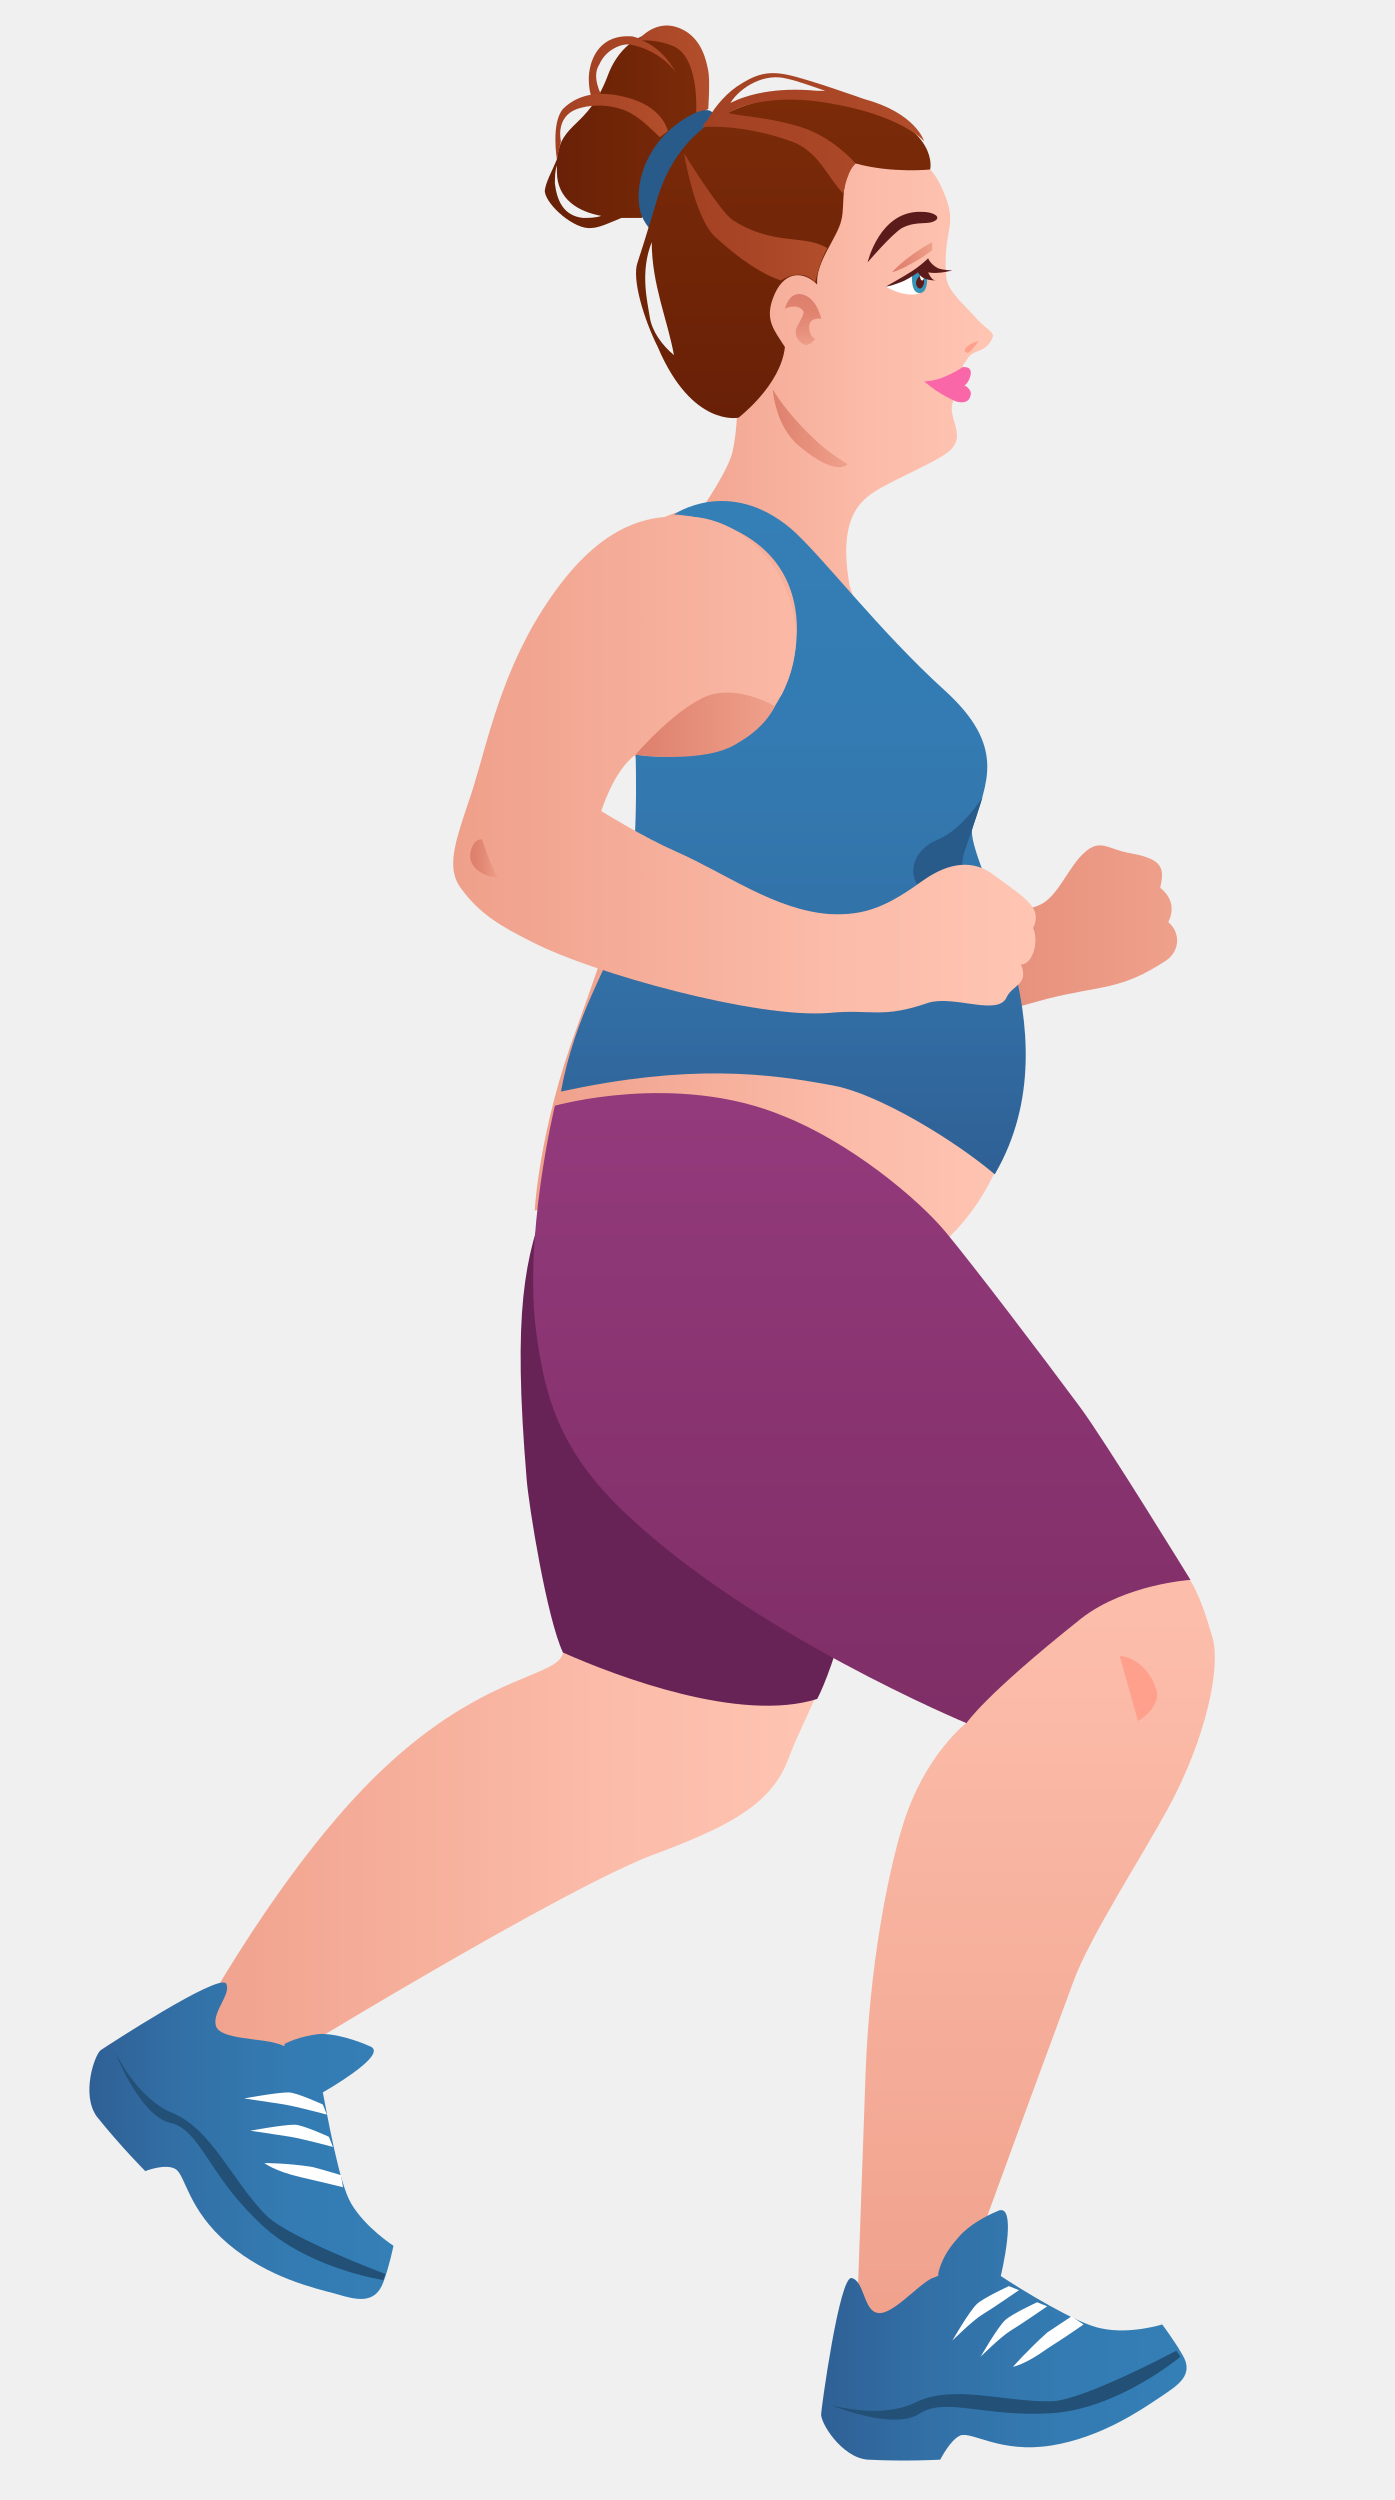
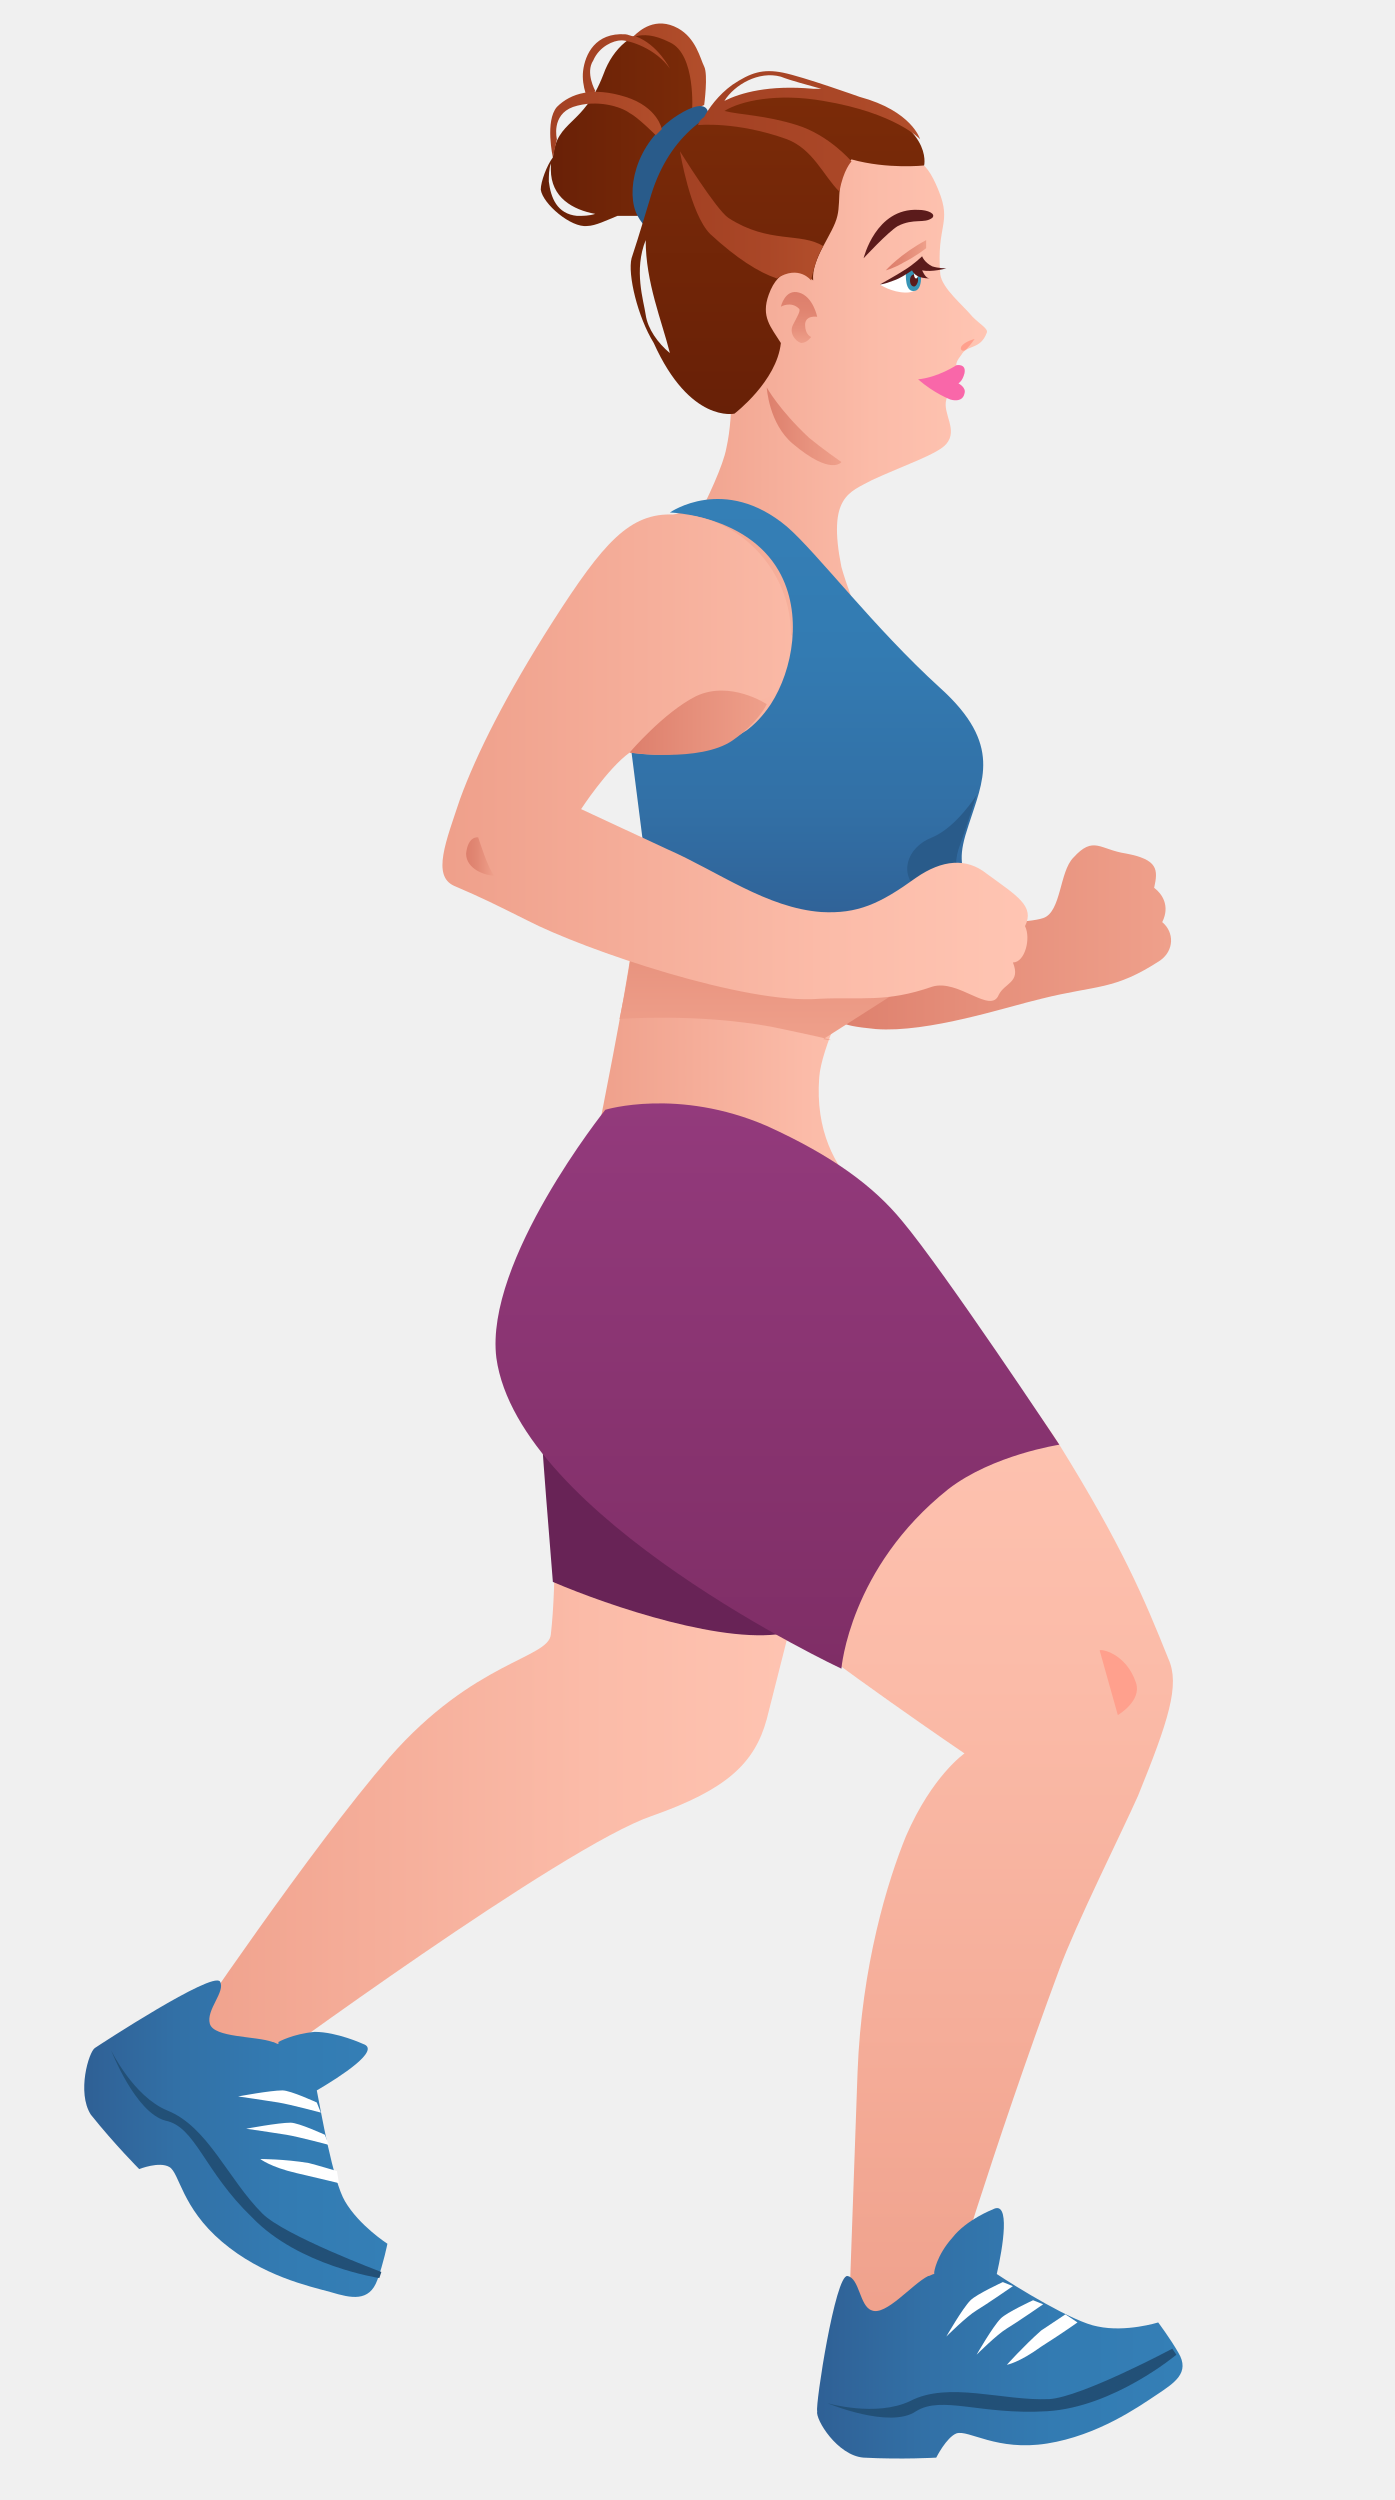
<svg xmlns="http://www.w3.org/2000/svg" version="1.1" id="Layer_1" x="0px" y="0px" viewBox="0 0 69.1 123.9" enable-background="new 0 0 69.1 123.9" xml:space="preserve">
  <g>
-     <linearGradient id="SVGID_1_" gradientUnits="userSpaceOnUse" x1="119.755" y1="46.492" x2="136.845" y2="46.492" gradientTransform="matrix(-1 0 0 1 177.976 0)">
+     <linearGradient id="SVGID_1_" gradientUnits="userSpaceOnUse" x1="237.471" y1="46.373" x2="254.56" y2="46.373" gradientTransform="matrix(-1 0 0 1 295.4409 0)">
      <stop offset="0" style="stop-color:#EFA08B" />
      <stop offset="0.64" style="stop-color:#E48C78" />
      <stop offset="0.995" style="stop-color:#DD7F6C" />
    </linearGradient>
-     <path fill="url(#SVGID_1_)" d="M44,45.6c0,0,5.9-0.1,7.4-0.7c0.9-0.3,1.4-1.6,2.1-2.4c1-1.1,1.3-0.4,2.6-0.2   c1.6,0.3,1.6,0.8,1.4,1.7c0.4,0.3,0.8,0.9,0.4,1.7c0.6,0.5,0.6,1.4-0.1,1.9c-2.3,1.5-3.1,1.2-5.9,1.9C50,50,46.1,51.3,43.5,51   c-2.1-0.2-1.8-0.4-2.2-1C40.3,48.2,44,45.6,44,45.6z" />
-     <linearGradient id="SVGID_2_" gradientUnits="userSpaceOnUse" x1="136.105" y1="83.991" x2="169.661" y2="83.991" gradientTransform="matrix(-1 0 0 1 177.976 0)">
+     <path fill="url(#SVGID_1_)" d="M43.7,45.5c0,0,6.5,0.5,8,0c0.9-0.3,0.8-2.3,1.5-3c1-1.1,1.3-0.4,2.6-0.2c1.6,0.3,1.6,0.8,1.4,1.7   c0.4,0.3,0.8,0.9,0.4,1.7c0.6,0.5,0.6,1.4-0.1,1.9c-2.3,1.5-3.1,1.2-5.9,1.9c-1.7,0.4-5.6,1.7-8.2,1.5c-2.1-0.2-1.8-0.4-2.2-1   C40.1,48.1,43.7,45.5,43.7,45.5z" />
+     <linearGradient id="SVGID_2_" gradientUnits="userSpaceOnUse" x1="254.341" y1="83.872" x2="287.377" y2="83.872" gradientTransform="matrix(-1 0 0 1 295.4409 0)">
      <stop offset="0" style="stop-color:#FFC5B3" />
      <stop offset="0.364" style="stop-color:#FBBBA8" />
      <stop offset="1" style="stop-color:#EFA08B" />
    </linearGradient>
-     <path fill="url(#SVGID_2_)" d="M41.4,73c0,0,1.3,4.9-0.2,9.1c-0.7,2.1-1.5,3.4-2.1,5c-0.8,2.2-2.7,3.3-6.4,4.7   C28.3,93.3,13,102.7,13,102.7l-4.7,0.4l1.1-2.2c0,0,4.7-8.9,10.1-13.7c4.8-4.3,8.2-4.1,8.4-5.3c0.6-5.3-0.8-17-0.8-17L41.4,73z" />
-     <linearGradient id="SVGID_3_" gradientUnits="userSpaceOnUse" x1="127.525" y1="43.674" x2="151.342" y2="43.674" gradientTransform="matrix(-1 0 0 1 177.976 0)">
+     <path fill="url(#SVGID_2_)" d="M41.1,72.9c0,0-1.8,7.2-3.1,12.3c-0.6,2.2-2,3.5-5.7,4.8c-4.4,1.5-19.5,12.6-19.5,12.6L8.1,103   l1.1-2.2c0,0,6.2-9.2,10.1-13.7c4.2-4.8,7.9-4.9,8-6.1c0.6-5.3-0.4-16.2-0.4-16.2L41.1,72.9z" />
+     <linearGradient id="SVGID_3_" gradientUnits="userSpaceOnUse" x1="249.552" y1="42.747" x2="265.895" y2="42.747" gradientTransform="matrix(-1 0 0 1 295.4409 0)">
      <stop offset="0" style="stop-color:#FFC5B3" />
      <stop offset="0.364" style="stop-color:#FBBBA8" />
      <stop offset="1" style="stop-color:#EFA08B" />
    </linearGradient>
-     <path fill="url(#SVGID_3_)" d="M46.1,42.1c0,0,4.3,4.9,4.3,10.8c0,6.4-4.3,9.2-4.3,9.2l-8.8-5.1l-10.8,3c0,0,0.2-4,2.1-9.1   c1.1-3,3.7-10.8,3.7-10.8s-2.8-8.5-2.6-11c0.2-2.5,5.2-5.5,8.6-3.3C41.8,28.2,46.1,42.1,46.1,42.1z" />
+     <path fill="url(#SVGID_3_)" d="M45.9,42c0,0-5.1,8.6-5.3,11.4c-0.4,5.3,4,7,4,7L37.1,57l-7.4-1.2c0,0,1.3-6.5,1.6-8.8   c0.4-3.2,0.9-6.8,0.9-6.8s-2.8-8.5-2.6-11s5.2-5.5,8.6-3.3C41.6,28.1,45.9,42,45.9,42z" />
    <g>
-       <linearGradient id="SVGID_4_" gradientUnits="userSpaceOnUse" x1="128.662" y1="20.659" x2="145.848" y2="20.659" gradientTransform="matrix(-1 0 0 1 177.976 0)">
+       <linearGradient id="SVGID_4_" gradientUnits="userSpaceOnUse" x1="246.377" y1="20.54" x2="262.427" y2="20.54" gradientTransform="matrix(-1 0 0 1 295.4409 0)">
        <stop offset="0" style="stop-color:#FFC5B3" />
        <stop offset="0.364" style="stop-color:#FBBBA8" />
        <stop offset="1" style="stop-color:#EFA08B" />
      </linearGradient>
-       <path fill="url(#SVGID_4_)" d="M44,33.7l-11.9-4.8c0,0,3.8-4.8,4.2-6.5c0.4-1.8,0.2-3.8,0.1-5.1c-0.8-0.5-2.3-0.4-2.5-3.6    c-0.4-4.8,5.7-6.5,10-5.9c1.7,0.2,2.2,0.1,2.9,1.8c0.7,1.7-0.1,1.7,0.1,4.2c0.1,0.7,1.1,1.5,1.6,2.1c0.4,0.4,0.8,0.6,0.7,0.8    c-0.3,0.8-0.9,0.6-1.2,1c-0.1,0.2-0.5,0.5-0.2,0.9c0.2,0.3-0.2,0.6-0.3,0.7c-0.1,0.5-0.2,0.3-0.3,0.7c-0.2,0.7,0.6,1.5,0,2.2    c-0.4,0.5-1.9,1.1-3.4,1.9c-1.1,0.6-2.3,1.4-1.7,4.9C42.6,30.7,44,33.7,44,33.7z" />
-       <linearGradient id="SVGID_5_" gradientUnits="userSpaceOnUse" x1="136" y1="21.195" x2="139.726" y2="21.195" gradientTransform="matrix(-1 0 0 1 177.976 0)">
+       <path fill="url(#SVGID_4_)" d="M43.8,33.6L33,28.6c0,0,2.7-4.7,3-6.4c0.4-1.8,0.2-3.8,0.1-5.1c-0.8-0.5-2.3-0.4-2.5-3.6    c-0.4-4.8,5.7-6.5,10-5.9c1.7,0.2,2.2,0.1,2.9,1.8c0.7,1.7-0.1,1.7,0.1,4.2c0.1,0.7,1.1,1.5,1.6,2.1c0.4,0.4,0.8,0.6,0.7,0.8    c-0.3,0.8-0.9,0.6-1.2,1c-0.1,0.2-0.5,0.5-0.2,0.9c0.2,0.3-0.2,0.6-0.3,0.7c-0.1,0.5-0.2,0.3-0.3,0.7c-0.2,0.7,0.6,1.5,0,2.2    c-0.4,0.5-2.2,1.1-3.7,1.8c-1.1,0.6-2.2,0.8-1.5,4.3C42.2,29.9,43.8,33.6,43.8,33.6z" />
+       <linearGradient id="SVGID_5_" gradientUnits="userSpaceOnUse" x1="253.716" y1="21.076" x2="257.442" y2="21.076" gradientTransform="matrix(-1 0 0 1 295.4409 0)">
        <stop offset="0" style="stop-color:#EFA08B" />
        <stop offset="0.64" style="stop-color:#E48C78" />
        <stop offset="0.995" style="stop-color:#DD7F6C" />
      </linearGradient>
-       <path fill="url(#SVGID_5_)" d="M42,23c0,0-0.5,0.7-2.4-0.9c-1.2-1-1.3-2.8-1.3-2.8s0.6,1.1,2.1,2.5C41,22.4,42,23,42,23z" />
-       <linearGradient id="SVGID_6_" gradientUnits="userSpaceOnUse" x1="143.027" y1="6.549" x2="150.908" y2="6.549" gradientTransform="matrix(-1 0 0 1 177.976 0)">
+       <path fill="url(#SVGID_5_)" d="M41.7,22.9c0,0-0.5,0.7-2.4-0.9c-1.2-1-1.3-2.8-1.3-2.8s0.6,1.1,2.1,2.5    C40.7,22.2,41.7,22.9,41.7,22.9z" />
+       <linearGradient id="SVGID_6_" gradientUnits="userSpaceOnUse" x1="260.743" y1="6.429" x2="268.623" y2="6.429" gradientTransform="matrix(-1 0 0 1 295.4409 0)">
        <stop offset="0" style="stop-color:#7B2B08" />
        <stop offset="1" style="stop-color:#682007" />
      </linearGradient>
-       <path fill="url(#SVGID_6_)" d="M27.6,7.9c0.2-1.9,1.5-1.5,2.5-4.1c1-2.8,4.1-2.9,4.6-0.6c0.5,2.3,0,4.3,0,4.3l-2.9,3.3    c0,0-0.4,0-1,0c-0.5,0.2-1.1,0.5-1.5,0.5c-0.8,0.1-2.2-1.1-2.3-1.8C27,9.1,27.4,8.4,27.6,7.9z M28.9,10.8c0.3,0,0.6,0,0.9-0.1    c-1.1-0.2-2.2-0.8-2.2-2.2c0-0.1,0-0.2,0-0.3c-0.1,0.3-0.1,0.6-0.1,0.9C27.6,9.9,27.9,10.7,28.9,10.8z" />
-       <linearGradient id="SVGID_7_" gradientUnits="userSpaceOnUse" x1="142.793" y1="3.504" x2="148.82" y2="3.504" gradientTransform="matrix(-1 0 0 1 177.976 0)">
+       <path fill="url(#SVGID_6_)" d="M27.4,7.8c0.2-1.9,1.5-1.5,2.5-4.1c1-2.8,4.1-2.9,4.6-0.6c0.5,2.3,0,4.3,0,4.3l-2.9,3.3    c0,0-0.4,0-1,0c-0.5,0.2-1.1,0.5-1.5,0.5c-0.8,0.1-2.2-1.1-2.3-1.8C26.8,9,27.1,8.2,27.4,7.8z M28.6,10.7c0.3,0,0.6,0,0.9-0.1    c-1.1-0.2-2.2-0.8-2.2-2.2c0-0.1,0-0.2,0-0.3c-0.1,0.3-0.1,0.6-0.1,0.9C27.3,9.8,27.6,10.6,28.6,10.7z" />
+       <linearGradient id="SVGID_7_" gradientUnits="userSpaceOnUse" x1="260.509" y1="3.385" x2="266.536" y2="3.385" gradientTransform="matrix(-1 0 0 1 295.4409 0)">
        <stop offset="0" style="stop-color:#B24E2B" />
        <stop offset="1" style="stop-color:#A34123" />
      </linearGradient>
-       <path fill="url(#SVGID_7_)" d="M29.2,3.6c0.1-0.8,0.6-1.9,2.1-1.8c0.1,0,0.3,0.1,0.4,0.1c0.3-0.3,1.1-1,2.2-0.4    C34.8,2,35,3,35.1,3.5s0,1.9,0,1.9l-0.6,0.3c0,0,0.2-2.8-1.1-3.4C32.7,2,32.1,2,31.8,2c1.1,0.4,1.7,1.6,1.7,1.6    c-0.7-1-2-1.4-2.4-1.4c-0.4,0-1.1,0.3-1.4,1c-0.4,0.6,0.1,1.5,0.1,1.5l-0.3,0.5C29.4,5.2,29.1,4.4,29.2,3.6z" />
-       <path fill="#295B8A" d="M35.4,5.9c0,0,0.1-1-1.5,0c-2.2,1.4-2.6,3.9-2,5c0.6,1.1,1.3,0.8,1.3,0.8L35.4,5.9z" />
-       <path fill="#F967A9" d="M47.7,18.2c0,0,0.5-0.1,0.4,0.4c-0.1,0.4-0.3,0.5-0.3,0.5s0.4,0.2,0.3,0.5c-0.1,0.5-0.7,0.3-0.7,0.3    s-0.8-0.3-1.6-1C46.7,18.9,47.7,18.2,47.7,18.2z" />
-       <path fill="#FFFFFF" d="M45.9,13.2c0,0,0,0.4,0,0.7c0,0.3-0.1,0.7-0.7,0.7c-0.7,0-1.3-0.4-1.3-0.4L45.9,13.2z" />
-       <path fill="#3794B5" d="M45.9,13.3c0,0,0.2,1-0.2,1.2c-0.6,0.2-0.5-0.9-0.5-0.9L45.9,13.3z" />
-       <path fill="#5B1B1B" d="M45.4,14c0,0.2,0.1,0.3,0.2,0.3c0.1,0,0.2-0.2,0.2-0.3c0-0.2-0.1-0.3-0.2-0.3C45.5,13.7,45.4,13.9,45.4,14    z" />
-       <ellipse fill="#FFFFFF" cx="45.7" cy="13.7" rx="0.1" ry="0.2" />
-       <path fill="#5B1B1B" d="M45.7,10.5c0.5,0,0.9,0.2,0.7,0.4c-0.4,0.3-0.9,0-1.7,0.4C44.2,11.6,43,13,43,13S43.6,10.4,45.7,10.5z" />
-       <path fill="#5B1B1B" d="M43.9,14.2c0,0,0.9-0.5,1.2-0.7c0.5-0.3,0.9-0.7,0.9-0.7s0.1,0.3,0.5,0.5c0.3,0.1,0.7,0.1,0.7,0.1    s-0.7,0.2-1.2,0.1c0.1,0.2,0.2,0.4,0.4,0.4c-0.6,0-0.8-0.2-0.9-0.4c-0.3,0.2-0.6,0.4-0.9,0.5C44.1,14.2,43.9,14.2,43.9,14.2z" />
-       <linearGradient id="SVGID_8_" gradientUnits="userSpaceOnUse" x1="139.143" y1="4.665" x2="139.143" y2="20.683" gradientTransform="matrix(-1 0 0 1 177.976 0)">
+       <path fill="url(#SVGID_7_)" d="M28.9,3.5C29,2.7,29.5,1.6,31,1.7c0.1,0,0.3,0.1,0.4,0.1c0.3-0.3,1.1-1,2.2-0.4    c0.9,0.5,1.1,1.5,1.3,1.9s0,1.9,0,1.9l-0.6,0.3c0,0,0.2-2.8-1.1-3.4c-0.8-0.4-1.3-0.4-1.7-0.3c1.1,0.4,1.7,1.6,1.7,1.6    c-0.7-1-2-1.4-2.4-1.4c-0.4,0-1.1,0.3-1.4,1c-0.4,0.6,0.1,1.5,0.1,1.5l-0.3,0.5C29.2,5.1,28.8,4.3,28.9,3.5z" />
+       <path fill="#295B8A" d="M35.1,5.7c0,0,0.1-1-1.5,0c-2.2,1.4-2.6,3.9-2,5c0.6,1.1,1.3,0.8,1.3,0.8L35.1,5.7z" />
+       <path fill="#F967A9" d="M47.4,18.1c0,0,0.5-0.1,0.4,0.4c-0.1,0.4-0.3,0.5-0.3,0.5s0.4,0.2,0.3,0.5c-0.1,0.5-0.7,0.3-0.7,0.3    s-0.8-0.3-1.6-1C46.5,18.7,47.4,18.1,47.4,18.1z" />
+       <path fill="#FFFFFF" d="M45.6,13.1c0,0,0,0.4,0,0.7c0,0.3-0.1,0.7-0.7,0.7c-0.7,0-1.3-0.4-1.3-0.4L45.6,13.1z" />
+       <path fill="#3794B5" d="M45.6,13.2c0,0,0.2,1-0.2,1.2c-0.6,0.2-0.5-0.9-0.5-0.9L45.6,13.2z" />
+       <path fill="#5B1B1B" d="M45.1,13.9c0,0.2,0.1,0.3,0.2,0.3c0.1,0,0.2-0.2,0.2-0.3c0-0.2-0.1-0.3-0.2-0.3    C45.2,13.6,45.1,13.7,45.1,13.9z" />
+       <ellipse fill="#FFFFFF" cx="45.4" cy="13.6" rx="0.1" ry="0.2" />
+       <path fill="#5B1B1B" d="M45.5,10.4c0.5,0,0.9,0.2,0.7,0.4c-0.4,0.3-0.9,0-1.7,0.4c-0.5,0.3-1.7,1.6-1.7,1.6S43.4,10.3,45.5,10.4z" />
+       <path fill="#5B1B1B" d="M43.6,14.1c0,0,0.9-0.5,1.2-0.7c0.5-0.3,0.9-0.7,0.9-0.7s0.1,0.3,0.5,0.5c0.3,0.1,0.7,0.1,0.7,0.1    s-0.7,0.2-1.2,0.1c0.1,0.2,0.2,0.4,0.4,0.4c-0.6,0-0.8-0.2-0.9-0.4c-0.3,0.2-0.6,0.4-0.9,0.5C43.8,14.1,43.6,14.1,43.6,14.1z" />
+       <linearGradient id="SVGID_8_" gradientUnits="userSpaceOnUse" x1="256.859" y1="4.546" x2="256.859" y2="20.564" gradientTransform="matrix(-1 0 0 1 295.4409 0)">
        <stop offset="0" style="stop-color:#7B2B08" />
        <stop offset="1" style="stop-color:#682007" />
      </linearGradient>
-       <path fill="url(#SVGID_8_)" d="M31.6,13c0.4-1.2,0.8-2.6,0.9-2.9c1.7-6.1,8-5.6,9.9-5c4.2,1.2,3.7,3.3,3.7,3.3s-1.9,0.2-3.7-0.3    c-0.8,0.7-0.5,2-0.7,2.8c-0.2,0.9-1.3,2.1-1.2,3.2c-0.7-0.7-1.7-0.7-2.2,0.7c-0.4,1.1,0.1,1.6,0.6,2.4c-0.2,1.9-2.3,3.5-2.3,3.5    s-2.3,0.5-4-3.5C31.9,15.8,31.3,13.8,31.6,13z M32.2,15.7c0.1,0.7,0.6,1.4,1.2,1.9c-0.3-1.7-1.1-3.5-1.1-5.6    C31.7,13.5,32.1,15,32.2,15.7z" />
-       <path fill="#FFA08D" d="M48.5,16.9c0,0-0.4,0.1-0.6,0.3c-0.2,0.2,0,0.4,0.2,0.2C48.3,17.2,48.5,16.9,48.5,16.9z" />
-       <linearGradient id="SVGID_9_" gradientUnits="userSpaceOnUse" x1="131.81" y1="12.769" x2="133.735" y2="12.769" gradientTransform="matrix(-1 0 0 1 177.976 0)">
+       <path fill="url(#SVGID_8_)" d="M31.3,12.8c0.4-1.2,0.8-2.6,0.9-2.9c1.7-6.1,8-5.6,9.9-5c4.2,1.2,3.7,3.3,3.7,3.3S44,8.4,42.2,7.9    c-0.8,0.7-0.5,2-0.7,2.8c-0.2,0.9-1.3,2.1-1.2,3.2c-0.7-0.7-1.7-0.7-2.2,0.7c-0.4,1.1,0.1,1.6,0.6,2.4c-0.2,1.9-2.3,3.5-2.3,3.5    s-2.2,0.5-4-3.5C31.6,15.7,31.1,13.6,31.3,12.8z M32,15.6c0.1,0.7,0.6,1.4,1.2,1.9C32.8,15.9,32,14,32,11.9    C31.4,13.4,31.9,14.9,32,15.6z" />
+       <path fill="#FFA08D" d="M48.3,16.8c0,0-0.4,0.1-0.6,0.3c-0.2,0.2,0,0.4,0.2,0.2C48.1,17.1,48.3,16.8,48.3,16.8z" />
+       <linearGradient id="SVGID_9_" gradientUnits="userSpaceOnUse" x1="249.525" y1="12.65" x2="251.451" y2="12.65" gradientTransform="matrix(-1 0 0 1 295.4409 0)">
        <stop offset="0" style="stop-color:#EFA08B" />
        <stop offset="0.156" style="stop-color:#EB9984" />
        <stop offset="0.649" style="stop-color:#E18672" />
        <stop offset="0.995" style="stop-color:#DD7F6C" />
      </linearGradient>
-       <path fill="url(#SVGID_9_)" d="M46.2,12v0.4c0,0-0.5,0.4-1.1,0.7c-0.5,0.3-0.9,0.4-0.9,0.4S44.9,12.7,46.2,12z" />
-       <linearGradient id="SVGID_10_" gradientUnits="userSpaceOnUse" x1="138.121" y1="17.195" x2="138.121" y2="14.616" gradientTransform="matrix(-1 0 0 1 177.976 0)">
+       <path fill="url(#SVGID_9_)" d="M45.9,11.9v0.4c0,0-0.5,0.4-1.1,0.7c-0.5,0.3-0.9,0.4-0.9,0.4S44.6,12.6,45.9,11.9z" />
+       <linearGradient id="SVGID_10_" gradientUnits="userSpaceOnUse" x1="255.837" y1="17.075" x2="255.837" y2="14.497" gradientTransform="matrix(-1 0 0 1 295.4409 0)">
        <stop offset="0" style="stop-color:#EFA08B" />
        <stop offset="0.278" style="stop-color:#E7917D" />
        <stop offset="0.658" style="stop-color:#E08470" />
        <stop offset="0.995" style="stop-color:#DD7F6C" />
      </linearGradient>
-       <path fill="url(#SVGID_10_)" d="M38.9,15.3c0,0,0.2-0.9,0.9-0.7c0.7,0.2,0.9,1.2,0.9,1.2s-0.6-0.1-0.6,0.4c0,0.5,0.3,0.6,0.3,0.6    s-0.2,0.3-0.5,0.3c-0.3-0.1-0.6-0.5-0.4-0.9c0.2-0.4,0.4-0.7,0.3-0.8C39.5,15,38.9,15.3,38.9,15.3z" />
-       <linearGradient id="SVGID_11_" gradientUnits="userSpaceOnUse" x1="136.975" y1="10.837" x2="144.101" y2="10.837" gradientTransform="matrix(-1 0 0 1 177.976 0)">
+       <path fill="url(#SVGID_10_)" d="M38.7,15.2c0,0,0.2-0.9,0.9-0.7c0.7,0.2,0.9,1.2,0.9,1.2s-0.6-0.1-0.6,0.4c0,0.5,0.3,0.6,0.3,0.6    s-0.2,0.3-0.5,0.3c-0.3-0.1-0.6-0.5-0.4-0.9c0.2-0.4,0.4-0.7,0.3-0.8C39.2,14.9,38.7,15.2,38.7,15.2z" />
+       <linearGradient id="SVGID_11_" gradientUnits="userSpaceOnUse" x1="254.69" y1="10.718" x2="261.817" y2="10.718" gradientTransform="matrix(-1 0 0 1 295.4409 0)">
        <stop offset="0" style="stop-color:#B24E2B" />
        <stop offset="0.384" style="stop-color:#AA4727" />
        <stop offset="1" style="stop-color:#A34123" />
      </linearGradient>
-       <path fill="url(#SVGID_11_)" d="M41,12.3c-1.1-0.7-2.7-0.1-4.7-1.4c-0.6-0.4-2.4-3.3-2.4-3.3s0.5,3.1,1.5,4.1    c1.3,1.2,2.4,1.9,3.3,2.2c1.1-0.7,1.7,0.1,1.7,0.1S40.6,13,41,12.3z" />
-       <linearGradient id="SVGID_12_" gradientUnits="userSpaceOnUse" x1="132.152" y1="6.592" x2="143.172" y2="6.592" gradientTransform="matrix(-1 0 0 1 177.976 0)">
+       <path fill="url(#SVGID_11_)" d="M40.8,12.2c-1.1-0.7-2.7-0.1-4.7-1.4c-0.6-0.4-2.4-3.3-2.4-3.3s0.5,3.1,1.5,4.1    c1.3,1.2,2.4,1.9,3.3,2.2c1.1-0.7,1.7,0.1,1.7,0.1S40.4,12.8,40.8,12.2z" />
+       <linearGradient id="SVGID_12_" gradientUnits="userSpaceOnUse" x1="249.867" y1="6.473" x2="260.887" y2="6.473" gradientTransform="matrix(-1 0 0 1 295.4409 0)">
        <stop offset="0" style="stop-color:#B24E2B" />
        <stop offset="0.384" style="stop-color:#AA4727" />
        <stop offset="1" style="stop-color:#A34123" />
      </linearGradient>
-       <path fill="url(#SVGID_12_)" d="M35.1,5.9c0.2-0.4,0.7-1.1,1.4-1.6c0.9-0.6,1.5-0.8,2.5-0.6c1,0.2,3.8,1.2,3.8,1.2l0,0    c2.6,0.7,3,2.1,3,2.1S44.7,5.7,41,5.1c-2.3-0.4-4.1,0-4.9,0.5c0.8,0.2,2,0.2,3.6,0.7c1.6,0.5,2.7,1.8,2.7,1.8S42,8.4,41.8,9.6    C41,8.8,40.6,7.5,39.2,7c-2.5-0.9-4.4-0.7-4.4-0.7S34.9,6.1,35.1,5.9z M40.5,4.5c0.1,0,0.2,0,0.4,0c-0.6-0.2-1.4-0.5-1.9-0.6    c-1.1-0.3-2.3,0.4-2.8,1.2c0,0,0,0,0,0C37,4.7,38.4,4.3,40.5,4.5z" />
-       <linearGradient id="SVGID_13_" gradientUnits="userSpaceOnUse" x1="144.913" y1="6.272" x2="150.46" y2="6.272" gradientTransform="matrix(-1 0 0 1 177.976 0)">
+       <path fill="url(#SVGID_12_)" d="M34.9,5.8c0.2-0.4,0.7-1.1,1.4-1.6c0.9-0.6,1.5-0.8,2.5-0.6c1,0.2,3.8,1.2,3.8,1.2l0,0    c2.6,0.7,3,2.1,3,2.1S44.4,5.6,40.8,5c-2.3-0.4-4.1,0-4.9,0.5c0.8,0.2,2,0.2,3.6,0.7c1.6,0.5,2.7,1.8,2.7,1.8s-0.4,0.4-0.6,1.5    c-0.8-0.8-1.3-2.1-2.6-2.6c-2.5-0.9-4.4-0.7-4.4-0.7S34.6,6,34.9,5.8z M40.3,4.4c0.1,0,0.2,0,0.4,0C40,4.2,39.2,4,38.7,3.8    c-1.1-0.3-2.3,0.4-2.8,1.2c0,0,0,0,0,0C36.7,4.6,38.1,4.2,40.3,4.4z" />
+       <linearGradient id="SVGID_13_" gradientUnits="userSpaceOnUse" x1="262.628" y1="6.152" x2="268.175" y2="6.152" gradientTransform="matrix(-1 0 0 1 295.4409 0)">
        <stop offset="0" style="stop-color:#B24E2B" />
        <stop offset="1" style="stop-color:#A34123" />
      </linearGradient>
-       <path fill="url(#SVGID_13_)" d="M33.1,6.5c0,0-0.2-1.1-1.8-1.6c-1.6-0.5-2.7-0.2-3.4,0.5c-0.6,0.7-0.3,2.5-0.3,2.5L27.8,7    c0,0-0.3-1.2,0.8-1.6c1.2-0.4,2.4,0,2.8,0.3c0.4,0.2,1.3,1.1,1.3,1.1L33.1,6.5z" />
+       <path fill="url(#SVGID_13_)" d="M32.8,6.4c0,0-0.2-1.1-1.8-1.6c-1.6-0.5-2.7-0.2-3.4,0.5C27,6,27.4,7.8,27.4,7.8l0.2-0.9    c0,0-0.3-1.2,0.8-1.6c1.2-0.4,2.4,0,2.8,0.3c0.4,0.2,1.3,1.1,1.3,1.1L32.8,6.4z" />
    </g>
-     <linearGradient id="SVGID_14_" gradientUnits="userSpaceOnUse" x1="138.298" y1="52.371" x2="138.298" y2="42.02" gradientTransform="matrix(-1 0 0 1 177.976 0)">
+     <linearGradient id="SVGID_14_" gradientUnits="userSpaceOnUse" x1="256.288" y1="51.512" x2="256.288" y2="41.94" gradientTransform="matrix(-1 0 0 1 295.4409 0)">
      <stop offset="0" style="stop-color:#EFA08B" />
      <stop offset="0.64" style="stop-color:#E48C78" />
      <stop offset="0.995" style="stop-color:#DD7F6C" />
    </linearGradient>
-     <path fill="url(#SVGID_14_)" d="M31.7,46.5c0.2-1.5,0.8-3.5,0.5-4l15.6,0.4c0,2.1,0,1.6,0.4,5.3c0.4,3.3,0,4.2,0,4.2   s-5.3-0.5-9.6-1.4C35,50.3,31,50.6,31,50.6S31.3,48.9,31.7,46.5z" />
-     <linearGradient id="SVGID_15_" gradientUnits="userSpaceOnUse" x1="138.639" y1="24.935" x2="138.639" y2="58.266" gradientTransform="matrix(-1 0 0 1 177.976 0)">
+     <path fill="url(#SVGID_14_)" d="M31.4,46.4c0.2-1.5,0.8-3.5,0.5-4l15.6,0.4c0,2.1,0.1,4.3-3.1,6.4c-3.6,2.3-3.6,2.3-3.6,2.3   s1.8,0.3-2.5-0.6c-3.7-0.7-7.6-0.4-7.6-0.4S31.1,48.8,31.4,46.4z" />
+     <linearGradient id="SVGID_15_" gradientUnits="userSpaceOnUse" x1="255.477" y1="24.816" x2="255.477" y2="46.373" gradientTransform="matrix(-1 0 0 1 295.4409 0)">
      <stop offset="0" style="stop-color:#347FB6" />
      <stop offset="0.345" style="stop-color:#337BB2" />
      <stop offset="0.701" style="stop-color:#3270A6" />
      <stop offset="1" style="stop-color:#2F6095" />
    </linearGradient>
-     <path fill="url(#SVGID_15_)" d="M37.2,36.3c0.4-0.3,0.8-0.7,1.2-1.3c1.1-1.7,1.6-4.5,0.4-6.6c-1.6-2.8-5.4-2.9-5.4-2.9   s2.7-1.9,5.8,0.7c1.5,1.3,4.3,5,7.6,8c3.1,2.8,2.1,4.6,1.4,6.8c-0.5,1.5,5.3,10,1.1,17.2c-2-1.7-5.8-4-8-4.4   c-3.2-0.6-7.1-1.1-13.5,0.3c0.7-3.8,2.3-6.1,3.1-8.4c0.8-2.7,0.6-8.3,0.6-8.3S34.6,38,37.2,36.3z" />
-     <path fill="#295B8A" d="M48.7,39.5c0,0-1,1.6-2.2,2.1c-1.3,0.5-1.7,1.9-0.6,2.7c1.1,0.9,2.2,0.8,2.2,0.8s-0.7-1.6-0.3-2.9   C48.2,41.1,48.7,39.5,48.7,39.5z" />
-     <linearGradient id="SVGID_16_" gradientUnits="userSpaceOnUse" x1="132.3" y1="64.48" x2="132.3" y2="116.784" gradientTransform="matrix(-1 0 0 1 177.976 0)">
+     <path fill="url(#SVGID_15_)" d="M37,36.2c0.4-0.3,0.8-0.7,1.2-1.3c1.1-1.7,1.6-4.5,0.4-6.6c-1.6-2.8-5.4-2.9-5.4-2.9   s2.7-1.9,5.8,0.7c1.5,1.3,4.3,5,7.6,8c3.1,2.8,2.1,4.6,1.4,6.8c-0.5,1.5-0.4,1.9,0,3.2l-7.4,2.2L32,42.8l-0.7-5.5   C31.3,37.3,34.3,37.9,37,36.2z" />
+     <path fill="#295B8A" d="M48.4,39.4c0,0-1,1.6-2.2,2.1c-1.3,0.5-1.7,1.9-0.6,2.7c1.1,0.9,2.2,0.8,2.2,0.8s-0.7-1.6-0.3-2.9   C47.9,41,48.4,39.4,48.4,39.4z" />
+     <linearGradient id="SVGID_16_" gradientUnits="userSpaceOnUse" x1="250.833" y1="64.361" x2="250.833" y2="116.665" gradientTransform="matrix(-1 0 0 1 295.4409 0)">
      <stop offset="0" style="stop-color:#FFC5B3" />
      <stop offset="0.364" style="stop-color:#FBBBA8" />
      <stop offset="1" style="stop-color:#EFA08B" />
    </linearGradient>
-     <path fill="url(#SVGID_16_)" d="M45.2,64.5c0,0,7.2,3.7,10.5,8.8c3.1,5,3.4,4.4,4.4,7.9c0.4,1.4-0.3,4.9-2.2,8.4   c-1.3,2.4-3.9,6.4-4.7,8.6c-3.3,8.9-6,16.4-6,16.4l-4.8,2.2c0,0,0.4-11.4,0.5-14.1c0.2-5.3,1.1-9.8,1.8-12.1   c1.1-3.7,3.3-5.3,3.3-5.3s-6.1-2.7-10.5-6.2c-3.1-2.5-6.2-7.4-6.2-7.4L45.2,64.5z" />
-     <path fill="#682356" d="M27.9,81.9c-0.8-1.7-1.7-7.3-1.8-8.6c-0.7-8.4-0.1-11,1.1-14.1c3.4,1.9,12.6,9.9,14.9,15.2   c1.1,2.7-0.9,8.5-1.6,9.8C36.7,85.4,30.6,83.1,27.9,81.9z" />
-     <linearGradient id="SVGID_17_" gradientUnits="userSpaceOnUse" x1="135.228" y1="54.17" x2="135.228" y2="85.368" gradientTransform="matrix(-1 0 0 1 177.976 0)">
+     <path fill="url(#SVGID_16_)" d="M44.9,64.4c0,0,4.4,2.1,7.6,7.2c3.1,5,4.2,7.6,5.4,10.6c0.6,1.3,0,3.1-1.5,6.8   c-0.8,1.8-3.1,6.4-3.9,8.6c-3.3,8.9-5.7,17-5.7,17l-4.8,2.2c0,0,0.4-11.4,0.5-14.1c0.2-5.3,1.5-9.5,2.4-11.7c1.3-3,2.9-4.1,2.9-4.1   s-6.2-4.2-10.6-7.7c-3.1-2.5-6.2-7.4-6.2-7.4L44.9,64.4z" />
+     <path fill="#682356" d="M27.4,78.4C26.4,66,26.3,64.6,27.7,61c5.2,2.9,10.2,16.8,11.4,19.9C36.1,81.6,30.2,79.6,27.4,78.4z" />
+     <linearGradient id="SVGID_17_" gradientUnits="userSpaceOnUse" x1="256.913" y1="54.636" x2="256.913" y2="82.667" gradientTransform="matrix(-1 0 0 1 295.4409 0)">
      <stop offset="0" style="stop-color:#933A7C" />
      <stop offset="1" style="stop-color:#7F2E66" />
    </linearGradient>
-     <path fill="url(#SVGID_17_)" d="M46.9,61.1c-1.4-1.7-4.8-4.5-8.1-5.8c-5.3-2.2-11.3-0.5-11.3-0.5s-1.6,6.6-0.9,11.4   c0.4,2.8,1,5.6,4.4,8.8c6.3,6,16.9,10.4,16.9,10.4s0.8-1.3,5.7-5.2c2.2-1.7,5.4-1.9,5.4-1.9s-4.3-7-5.5-8.6   C51.5,67,48.3,62.8,46.9,61.1z" />
-     <linearGradient id="SVGID_18_" gradientUnits="userSpaceOnUse" x1="126.602" y1="37.691" x2="155.314" y2="37.691" gradientTransform="matrix(-1 0 0 1 177.976 0)">
+     <path fill="url(#SVGID_17_)" d="M44.7,60.5c-1.4-1.7-3.4-3.2-6.7-4.7c-4.4-1.9-8-0.8-8-0.8s-6,7.5-5.4,12.3   c1.1,7.9,17.1,15.4,17.1,15.4s0.4-5,5.3-8.9c2.2-1.7,5.5-2.2,5.5-2.2S46.8,63,44.7,60.5z" />
+     <linearGradient id="SVGID_18_" gradientUnits="userSpaceOnUse" x1="244.318" y1="37.333" x2="273.184" y2="37.333" gradientTransform="matrix(-1 0 0 1 295.4409 0)">
      <stop offset="0" style="stop-color:#FFC5B3" />
      <stop offset="0.364" style="stop-color:#FBBBA8" />
      <stop offset="1" style="stop-color:#EFA08B" />
    </linearGradient>
-     <path fill="url(#SVGID_18_)" d="M38.7,34.5c0,0-6,2.6-7.2,2.9c-1.1,0.8-1.7,2.8-1.7,2.8s2.1,1.3,3.7,2c2.5,1.1,4.9,2.9,7.6,3.1   c1.8,0.1,2.9-0.4,4.7-1.7c1.3-0.9,2.5-1,3.5-0.2c1.5,1.1,2.4,1.6,1.9,2.6c0.3,0.6,0,1.8-0.6,1.8c0.4,1-0.4,1-0.7,1.6   c-0.4,1-2.6-0.1-3.9,0.3c-2.3,0.8-2.8,0.3-4.9,0.5c-3.6,0.3-11.8-2-14.7-3.5c-1.6-0.8-2.6-1.4-3.5-2.6c-0.8-1-0.4-2.2,0.3-4.3   c0.8-2.2,1.4-6,3.7-9.6c2.5-3.9,4.8-4.7,7-4.6C37.6,25.5,41,30.2,38.7,34.5z" />
-     <linearGradient id="SVGID_19_" gradientUnits="userSpaceOnUse" x1="139.584" y1="35.956" x2="146.446" y2="35.956" gradientTransform="matrix(-1 0 0 1 177.976 0)">
+     <path fill="url(#SVGID_18_)" d="M38.4,34.4c0,0-6,2.6-7.2,2.9c-1.1,0.8-2.4,2.8-2.4,2.8s2.8,1.3,4.3,2c2.5,1.1,4.9,2.9,7.6,3.1   c1.8,0.1,2.9-0.4,4.7-1.7c1.3-0.9,2.5-1,3.5-0.2c1.5,1.1,2.4,1.6,1.9,2.6c0.3,0.6,0,1.8-0.6,1.8c0.4,1-0.4,1-0.7,1.6   c-0.4,1-2-0.8-3.3-0.4c-2.3,0.8-3.5,0.5-5.6,0.6c-3.6,0.3-11.6-2.4-14.5-3.9c-1.6-0.8-2.2-1.1-3.6-1.7c-1.1-0.5-0.4-2.2,0.3-4.3   c0.8-2.2,2.3-5.2,4.6-8.8c2.5-3.9,3.8-5.4,6-5.3C37.4,25.4,40.8,30.1,38.4,34.4z" />
+     <linearGradient id="SVGID_19_" gradientUnits="userSpaceOnUse" x1="257.3" y1="35.837" x2="264.161" y2="35.837" gradientTransform="matrix(-1 0 0 1 295.4409 0)">
      <stop offset="0" style="stop-color:#EFA08B" />
      <stop offset="0.64" style="stop-color:#E48C78" />
      <stop offset="0.995" style="stop-color:#DD7F6C" />
    </linearGradient>
-     <path fill="url(#SVGID_19_)" d="M34.8,34.6c-1.6,0.8-3.3,2.8-3.3,2.8s3.5,0.5,5.1-0.6C38,36,38.4,35,38.4,35S36.4,33.8,34.8,34.6z" />
-     <linearGradient id="SVGID_20_" gradientUnits="userSpaceOnUse" x1="153.268" y1="42.533" x2="154.63" y2="42.533" gradientTransform="matrix(-1 0 0 1 177.976 0)">
+     <path fill="url(#SVGID_19_)" d="M34.5,34.5c-1.6,0.8-3.3,2.8-3.3,2.8s3.5,0.5,5.1-0.6c1.3-0.9,1.7-1.8,1.7-1.8S36.2,33.7,34.5,34.5   z" />
+     <linearGradient id="SVGID_20_" gradientUnits="userSpaceOnUse" x1="270.984" y1="42.413" x2="272.346" y2="42.413" gradientTransform="matrix(-1 0 0 1 295.4409 0)">
      <stop offset="0" style="stop-color:#EFA08B" />
      <stop offset="8.620072e-02" style="stop-color:#ED9C87" />
      <stop offset="0.635" style="stop-color:#E18773" />
      <stop offset="0.995" style="stop-color:#DD7F6C" />
    </linearGradient>
-     <path fill="url(#SVGID_20_)" d="M23.9,41.6c0,0,0.5,1.6,0.8,1.9c-0.4,0-1.4-0.3-1.4-1.1C23.4,41.5,23.9,41.6,23.9,41.6z" />
-     <path fill="#FFA08D" d="M55.5,82.1c0-0.1,1.3,0.1,1.8,1.6c0.3,0.9-0.9,1.6-0.9,1.6L55.5,82.1z" />
+     <path fill="url(#SVGID_20_)" d="M23.7,41.5c0,0,0.5,1.6,0.8,1.9c-0.4,0-1.4-0.3-1.4-1.1C23.2,41.4,23.7,41.5,23.7,41.5z" />
+     <path fill="#FFA08D" d="M54.5,81.8c0-0.1,1.3,0.1,1.8,1.6c0.3,0.9-0.9,1.6-0.9,1.6L54.5,81.8z" />
    <g>
-       <linearGradient id="SVGID_21_" gradientUnits="userSpaceOnUse" x1="119.257" y1="115.813" x2="137.351" y2="115.813" gradientTransform="matrix(-1 0 0 1 177.976 0)">
+       <linearGradient id="SVGID_21_" gradientUnits="userSpaceOnUse" x1="236.973" y1="115.694" x2="255.067" y2="115.694" gradientTransform="matrix(-1 0 0 1 295.4409 0)">
        <stop offset="0" style="stop-color:#347FB6" />
        <stop offset="0.345" style="stop-color:#337BB2" />
        <stop offset="0.701" style="stop-color:#3270A6" />
        <stop offset="1" style="stop-color:#2F6095" />
      </linearGradient>
-       <path fill="url(#SVGID_21_)" d="M42.2,112.9c0.6,0.1,0.6,1.5,1.2,1.7c0.7,0.3,2-1.3,2.8-1.7c0.1,0,0.2-0.1,0.3-0.1l0-0.1    c0,0,0.1-0.8,0.9-1.7c0.7-0.9,2-1.4,2-1.4c0.9-0.5,0.5,1.9,0.2,3.2c0.9,0.6,3.8,2.4,5,2.6c1.4,0.3,3-0.2,3-0.2s0.6,0.8,1,1.5    c0.6,1-0.2,1.5-1.1,2.1c-0.9,0.6-2.9,2-5.4,2.4c-2.5,0.4-3.9-0.7-4.5-0.5c-0.5,0.2-1,1.2-1,1.2s-1.7,0.1-3.6,0    c-1.3-0.1-2.4-1.9-2.3-2.3C40.7,119.4,41.6,112.8,42.2,112.9z" />
-       <path fill="#225077" d="M58.5,116.8c0,0-3.1,2.6-6.4,2.8c-3.3,0.2-5.2-0.8-6.5,0c-1.3,0.9-4.4-0.4-4.4-0.4s2.4,0.7,4.1-0.1    c1.9-1,4.6,0,6.9-0.1c1.6-0.1,6.1-2.5,6.1-2.5L58.5,116.8z" />
-       <path fill="#FFFFFF" d="M53.7,115.2c0,0-0.7,0.5-1.8,1.2c-1.1,0.8-1.7,0.9-1.7,0.9s0.8-0.9,1.7-1.7c0.3-0.2,1.2-0.8,1.2-0.8    L53.7,115.2z" />
-       <path fill="#FFFFFF" d="M51.9,114.3c0,0-1.3,0.9-1.8,1.2c-0.5,0.3-1.5,1.3-1.5,1.3s0.8-1.4,1.2-1.8c0.3-0.3,1.6-0.9,1.6-0.9    L51.9,114.3z" />
-       <path fill="#FFFFFF" d="M50.5,113.5c0,0-1.3,0.9-1.8,1.2c-0.5,0.3-1.5,1.3-1.5,1.3s0.8-1.4,1.2-1.8c0.3-0.3,1.6-0.9,1.6-0.9    L50.5,113.5z" />
+       <path fill="url(#SVGID_21_)" d="M42,112.8c0.6,0.1,0.6,1.5,1.2,1.7c0.7,0.3,2-1.3,2.8-1.7c0.1,0,0.2-0.1,0.3-0.1l0-0.1    c0,0,0.1-0.8,0.9-1.7c0.7-0.9,2-1.4,2-1.4c0.9-0.5,0.5,1.9,0.2,3.2c0.9,0.6,3.8,2.4,5,2.6c1.4,0.3,3-0.2,3-0.2s0.6,0.8,1,1.5    c0.6,1-0.2,1.5-1.1,2.1s-2.9,2-5.4,2.4c-2.5,0.4-3.9-0.7-4.5-0.5c-0.5,0.2-1,1.2-1,1.2s-1.7,0.1-3.6,0c-1.3-0.1-2.4-1.9-2.3-2.3    C40.4,119.2,41.4,112.7,42,112.8z" />
+       <path fill="#225077" d="M58.3,116.7c0,0-3.1,2.6-6.4,2.8c-3.3,0.2-5.2-0.8-6.5,0c-1.3,0.9-4.4-0.4-4.4-0.4s2.4,0.7,4.1-0.1    c1.9-1,4.6,0,6.9-0.1c1.6-0.1,6.1-2.5,6.1-2.5L58.3,116.7z" />
+       <path fill="#FFFFFF" d="M53.4,115.1c0,0-0.7,0.5-1.8,1.2c-1.1,0.8-1.7,0.9-1.7,0.9s0.8-0.9,1.7-1.7c0.3-0.2,1.2-0.8,1.2-0.8    L53.4,115.1z" />
+       <path fill="#FFFFFF" d="M51.7,114.2c0,0-1.3,0.9-1.8,1.2c-0.5,0.3-1.5,1.3-1.5,1.3s0.8-1.4,1.2-1.8c0.3-0.3,1.6-0.9,1.6-0.9    L51.7,114.2z" />
+       <path fill="#FFFFFF" d="M50.2,113.3c0,0-1.3,0.9-1.8,1.2c-0.5,0.3-1.5,1.3-1.5,1.3s0.8-1.4,1.2-1.8c0.3-0.3,1.6-0.9,1.6-0.9    L50.2,113.3z" />
    </g>
    <g>
-       <linearGradient id="SVGID_22_" gradientUnits="userSpaceOnUse" x1="158.478" y1="106.05" x2="173.531" y2="106.05" gradientTransform="matrix(-1 0 0 1 177.976 0)">
+       <linearGradient id="SVGID_22_" gradientUnits="userSpaceOnUse" x1="276.193" y1="105.931" x2="291.247" y2="105.931" gradientTransform="matrix(-1 0 0 1 295.4409 0)">
        <stop offset="0" style="stop-color:#347FB6" />
        <stop offset="0.345" style="stop-color:#337BB2" />
        <stop offset="0.701" style="stop-color:#3270A6" />
        <stop offset="1" style="stop-color:#2F6095" />
      </linearGradient>
-       <path fill="url(#SVGID_22_)" d="M5,101.6c0.3-0.2,5.8-3.8,6.2-3.3c0.3,0.5-0.7,1.4-0.5,2.1c0.2,0.7,2.3,0.6,3.1,0.9    c0.1,0,0.2,0.1,0.3,0.1l0-0.1c0,0,0.7-0.4,1.8-0.5c1.1,0,2.4,0.6,2.4,0.6c0.9,0.3-1.1,1.6-2.3,2.3c0.2,1,0.8,4.5,1.4,5.5    c0.7,1.2,2.1,2.1,2.1,2.1s-0.2,1-0.5,1.8c-0.4,1.1-1.3,0.9-2.3,0.6c-1.1-0.3-3.4-0.8-5.4-2.5c-2-1.7-2.1-3.4-2.6-3.7    c-0.5-0.3-1.5,0.1-1.5,0.1s-1.2-1.2-2.4-2.7C4,103.8,4.7,101.8,5,101.6z" />
-       <path fill="#225077" d="M19,113c0,0-4-0.6-6.3-3c-2.4-2.3-2.8-4.5-4.3-4.8c-1.5-0.4-2.7-3.5-2.7-3.5s1.1,2.3,2.8,3    c2,0.8,3,3.4,4.7,5.1c1.1,1.1,5.9,2.9,5.9,2.9L19,113z" />
-       <path fill="#FFFFFF" d="M17,108.4c0,0-0.8-0.2-2.1-0.5c-1.3-0.3-1.8-0.7-1.8-0.7s1.2,0,2.4,0.2c0.4,0.1,1.4,0.4,1.4,0.4L17,108.4z    " />
-       <path fill="#FFFFFF" d="M16.5,106.4c0,0-1.5-0.4-2.1-0.5c-0.6-0.1-2-0.3-2-0.3s1.6-0.3,2.2-0.3c0.4,0,1.7,0.6,1.7,0.6L16.5,106.4z    " />
-       <path fill="#FFFFFF" d="M16.2,104.8c0,0-1.5-0.4-2.1-0.5c-0.6-0.1-2-0.3-2-0.3s1.6-0.3,2.2-0.3c0.4,0,1.7,0.6,1.7,0.6L16.2,104.8z    " />
+       <path fill="url(#SVGID_22_)" d="M4.7,101.5c0.3-0.2,5.8-3.8,6.2-3.3c0.3,0.5-0.7,1.4-0.5,2.1c0.2,0.7,2.3,0.6,3.1,0.9    c0.1,0,0.2,0.1,0.3,0.1l0-0.1c0,0,0.7-0.4,1.8-0.5c1.1,0,2.4,0.6,2.4,0.6c0.9,0.3-1.1,1.6-2.3,2.3c0.2,1,0.8,4.5,1.4,5.5    c0.7,1.2,2.1,2.1,2.1,2.1s-0.2,1-0.5,1.8c-0.4,1.1-1.3,0.9-2.3,0.6c-1.1-0.3-3.4-0.8-5.4-2.5c-2-1.7-2.1-3.4-2.6-3.7    c-0.5-0.3-1.5,0.1-1.5,0.1s-1.2-1.2-2.4-2.7C3.8,103.7,4.4,101.7,4.7,101.5z" />
+       <path fill="#225077" d="M18.8,112.9c0,0-4-0.6-6.3-3c-2.4-2.3-2.8-4.5-4.3-4.8c-1.5-0.4-2.7-3.5-2.7-3.5s1.1,2.3,2.8,3    c2,0.8,3,3.4,4.7,5.1c1.1,1.1,5.9,2.9,5.9,2.9L18.8,112.9z" />
+       <path fill="#FFFFFF" d="M16.8,108.2c0,0-0.8-0.2-2.1-0.5c-1.3-0.3-1.8-0.7-1.8-0.7s1.2,0,2.4,0.2c0.4,0.1,1.4,0.4,1.4,0.4    L16.8,108.2z" />
+       <path fill="#FFFFFF" d="M16.3,106.3c0,0-1.5-0.4-2.1-0.5c-0.6-0.1-2-0.3-2-0.3s1.6-0.3,2.2-0.3c0.4,0,1.7,0.6,1.7,0.6L16.3,106.3z    " />
+       <path fill="#FFFFFF" d="M15.9,104.7c0,0-1.5-0.4-2.1-0.5c-0.6-0.1-2-0.3-2-0.3s1.6-0.3,2.2-0.3c0.4,0,1.7,0.6,1.7,0.6L15.9,104.7z    " />
    </g>
  </g>
</svg>
